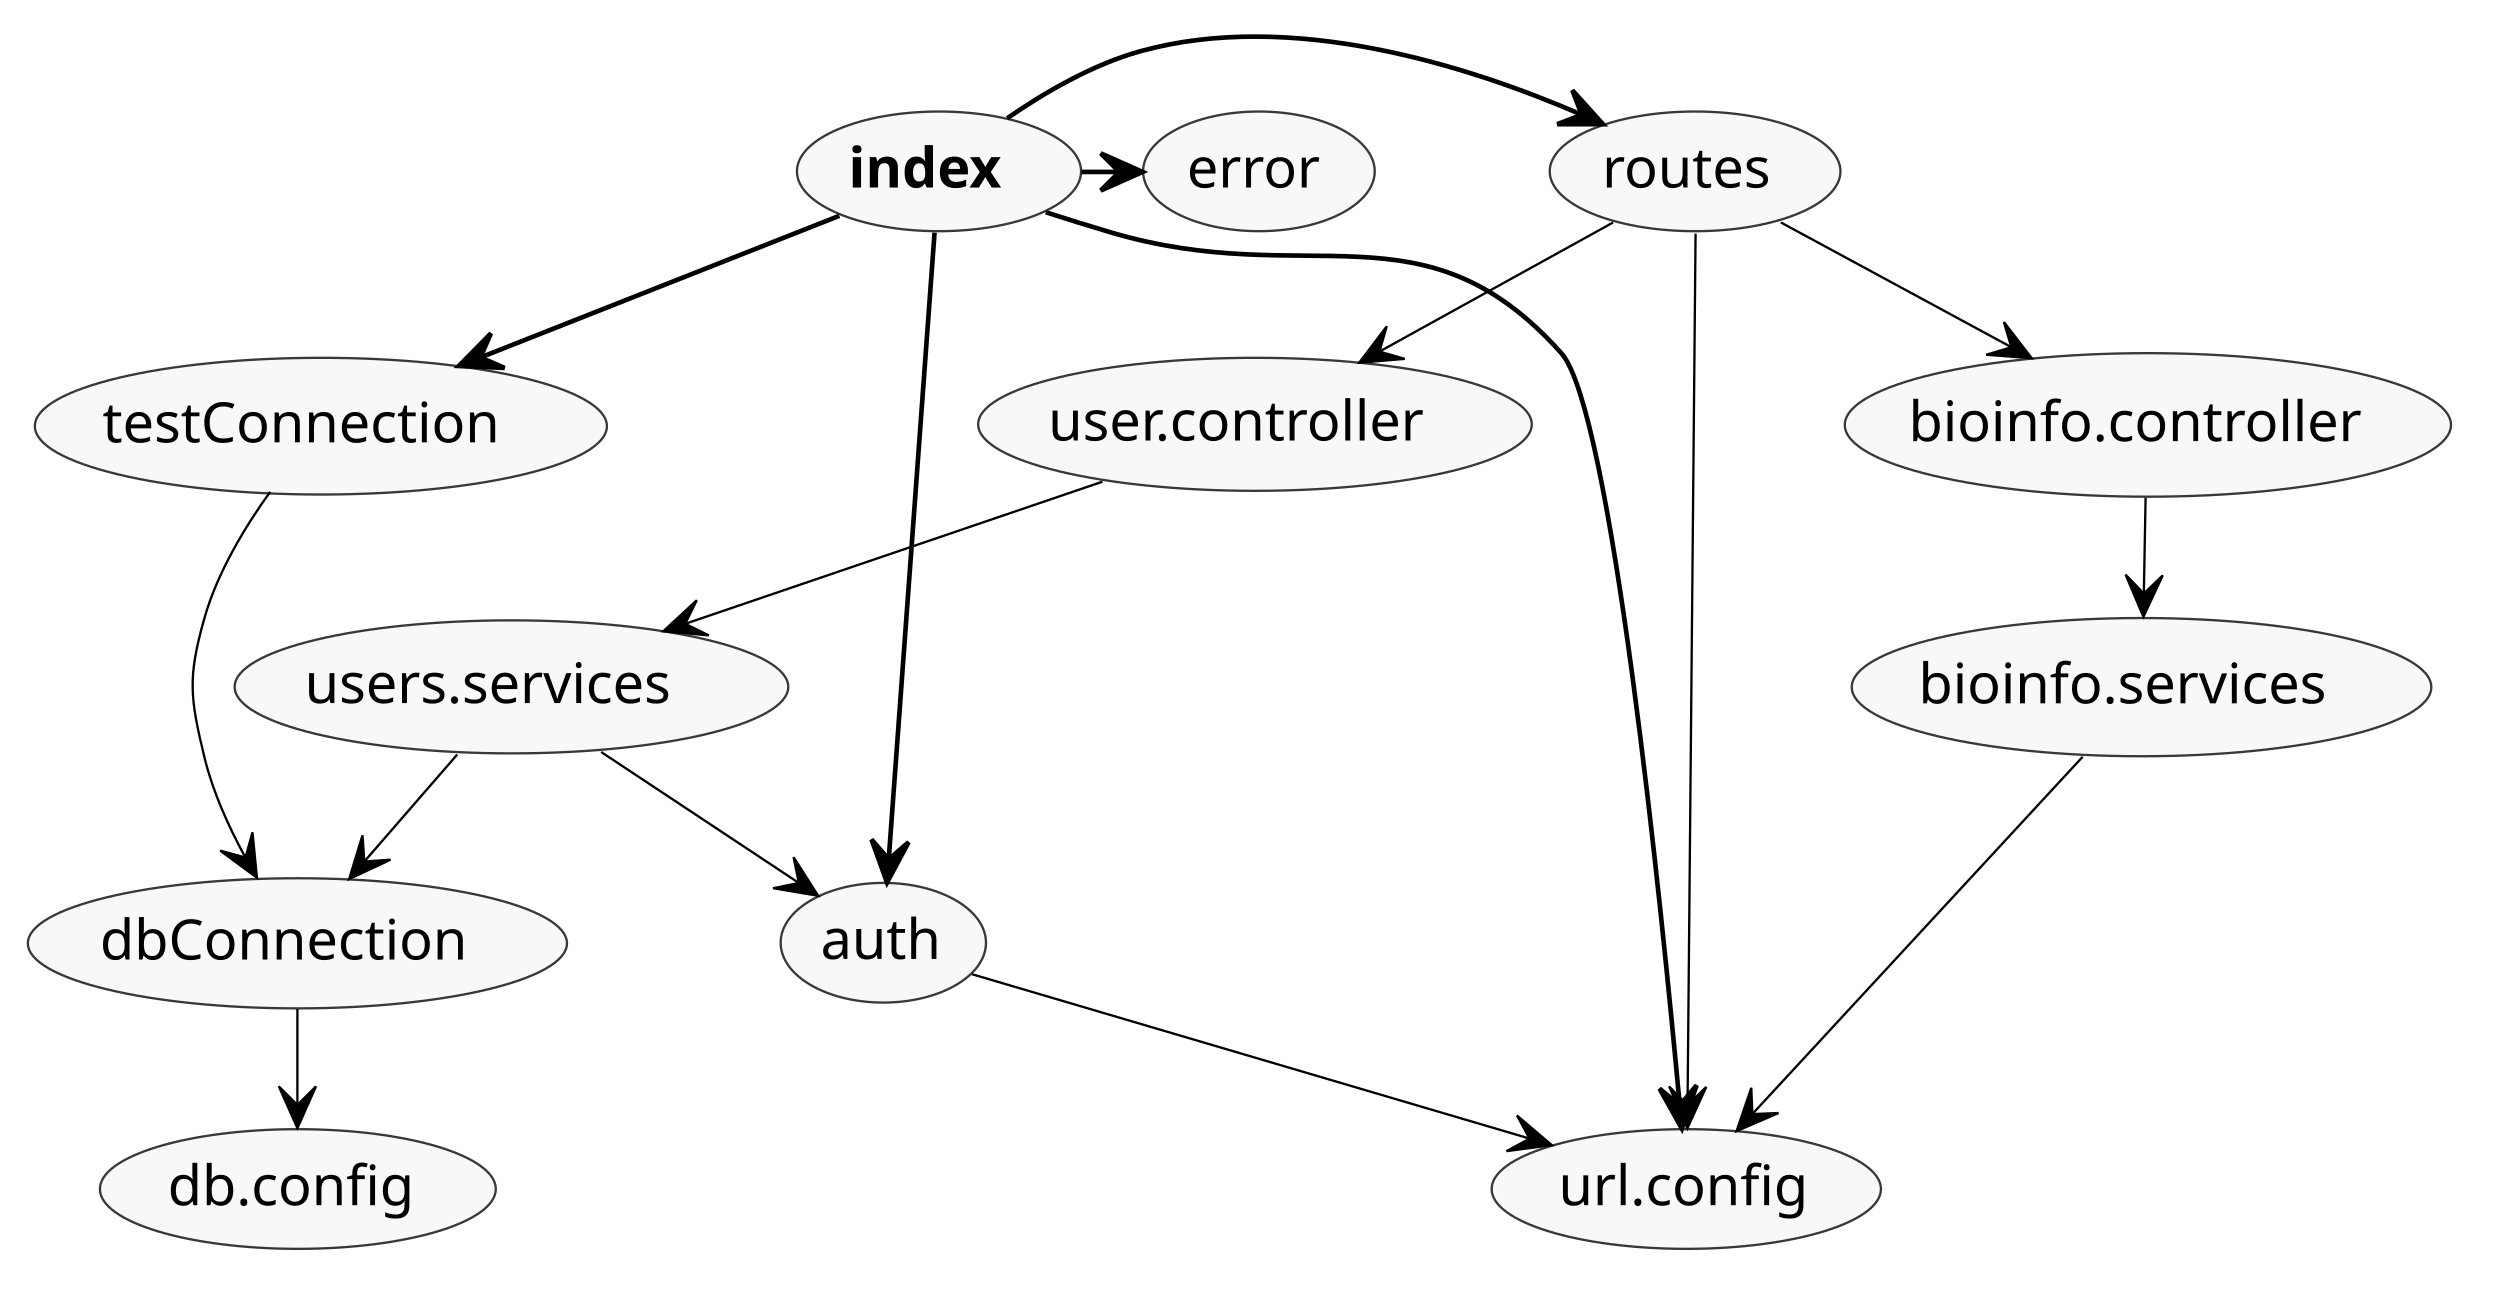
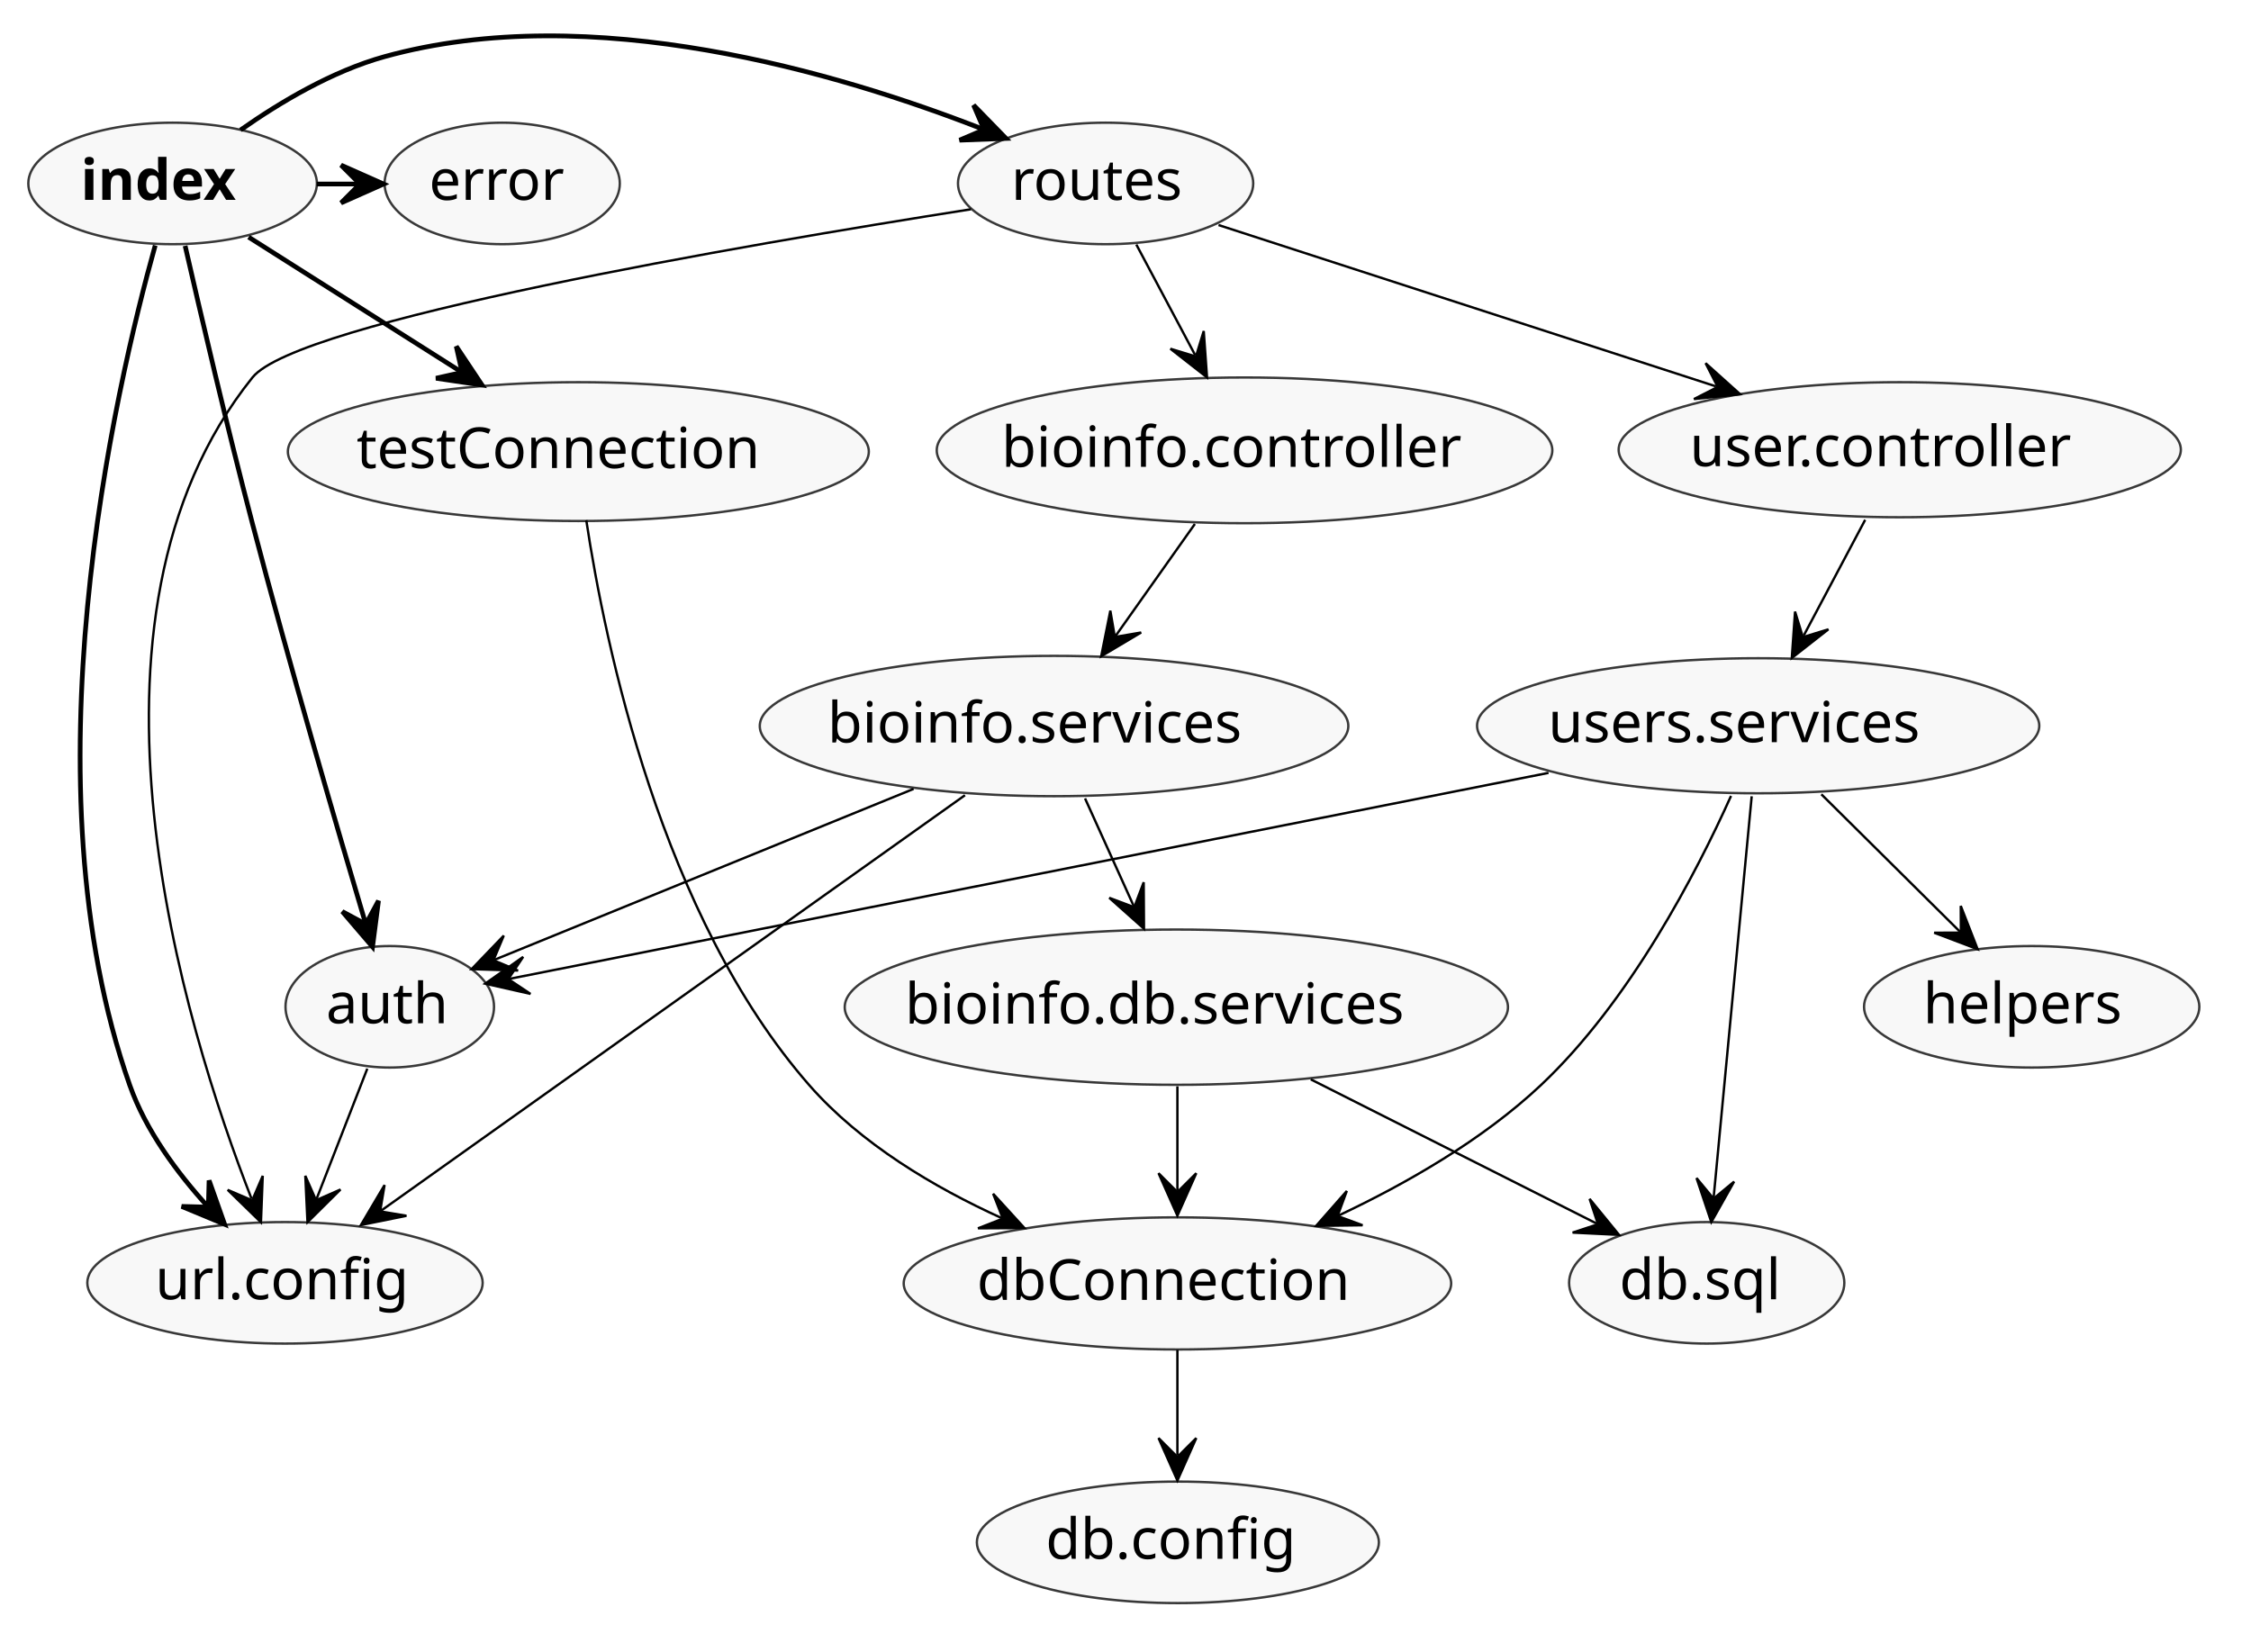
- <svg xmlns="http://www.w3.org/2000/svg" contentScriptType="application/ecmascript" contentStyleType="text/css" height="279px" preserveAspectRatio="none" style="width:538px;height:279px;" version="1.1" viewBox="0 0 538 279" width="538px" zoomAndPan="magnify">
+ <svg xmlns="http://www.w3.org/2000/svg" contentScriptType="application/ecmascript" contentStyleType="text/css" height="350px" preserveAspectRatio="none" style="width:477px;height:350px;" version="1.1" viewBox="0 0 477 350" width="477px" zoomAndPan="magnify">
  <defs />
  <g>
-     <ellipse cx="190.092" cy="202.877" fill="#F8F8F8" rx="22.092" ry="12.877" style="stroke: #383838; stroke-width: 0.5;" />
-     <text fill="#000000" font-family="Tahoma, sans-serif" font-size="12" lengthAdjust="spacingAndGlyphs" textLength="27" x="176.592" y="206.362">auth</text>
-     <ellipse cx="462.224" cy="91.445" fill="#F8F8F8" rx="65.224" ry="15.445" style="stroke: #383838; stroke-width: 0.5;" />
-     <text fill="#000000" font-family="Tahoma, sans-serif" font-size="12" lengthAdjust="spacingAndGlyphs" textLength="103" x="410.724" y="94.929">bioinfo.controller</text>
-     <ellipse cx="460.859" cy="147.872" fill="#F8F8F8" rx="62.359" ry="14.872" style="stroke: #383838; stroke-width: 0.5;" />
-     <text fill="#000000" font-family="Tahoma, sans-serif" font-size="12" lengthAdjust="spacingAndGlyphs" textLength="96" x="412.859" y="151.356">bioinfo.services</text>
-     <ellipse cx="64.098" cy="255.877" fill="#F8F8F8" rx="42.598" ry="12.877" style="stroke: #383838; stroke-width: 0.5;" />
-     <text fill="#000000" font-family="Tahoma, sans-serif" font-size="12" lengthAdjust="spacingAndGlyphs" textLength="56" x="36.098" y="259.362">db.config</text>
-     <ellipse cx="64.007" cy="203.001" fill="#F8F8F8" rx="58.007" ry="14.001" style="stroke: #383838; stroke-width: 0.5;" />
-     <text fill="#000000" font-family="Tahoma, sans-serif" font-size="12" lengthAdjust="spacingAndGlyphs" textLength="85" x="21.507" y="206.486">dbConnection</text>
-     <ellipse cx="270.92" cy="36.877" fill="#F8F8F8" rx="24.92" ry="12.877" style="stroke: #383838; stroke-width: 0.5;" />
-     <text fill="#000000" font-family="Tahoma, sans-serif" font-size="12" lengthAdjust="spacingAndGlyphs" textLength="31" x="255.42" y="40.362">error</text>
-     <ellipse cx="202.077" cy="36.877" fill="#F8F8F8" rx="30.577" ry="12.877" style="stroke: #383838; stroke-width: 0.5;" />
-     <text fill="#000000" font-family="Tahoma, sans-serif" font-size="12" font-weight="bold" lengthAdjust="spacingAndGlyphs" textLength="39" x="182.577" y="40.362">index</text>
-     <ellipse cx="364.784" cy="36.877" fill="#F8F8F8" rx="31.284" ry="12.877" style="stroke: #383838; stroke-width: 0.5;" />
-     <text fill="#000000" font-family="Tahoma, sans-serif" font-size="12" lengthAdjust="spacingAndGlyphs" textLength="40" x="344.784" y="40.362">routes</text>
-     <ellipse cx="69.054" cy="91.711" fill="#F8F8F8" rx="61.554" ry="14.711" style="stroke: #383838; stroke-width: 0.5;" />
-     <text fill="#000000" font-family="Tahoma, sans-serif" font-size="12" lengthAdjust="spacingAndGlyphs" textLength="94" x="22.054" y="95.195">testConnection</text>
-     <ellipse cx="362.891" cy="255.877" fill="#F8F8F8" rx="41.891" ry="12.877" style="stroke: #383838; stroke-width: 0.5;" />
-     <text fill="#000000" font-family="Tahoma, sans-serif" font-size="12" lengthAdjust="spacingAndGlyphs" textLength="55" x="335.391" y="259.362">url.config</text>
-     <ellipse cx="270.067" cy="91.313" fill="#F8F8F8" rx="59.567" ry="14.313" style="stroke: #383838; stroke-width: 0.5;" />
-     <text fill="#000000" font-family="Tahoma, sans-serif" font-size="12" lengthAdjust="spacingAndGlyphs" textLength="89" x="225.567" y="94.798">user.controller</text>
-     <ellipse cx="110.067" cy="147.813" fill="#F8F8F8" rx="59.567" ry="14.313" style="stroke: #383838; stroke-width: 0.5;" />
-     <text fill="#000000" font-family="Tahoma, sans-serif" font-size="12" lengthAdjust="spacingAndGlyphs" textLength="89" x="65.567" y="151.298">users.services</text>
-     <path d="M209.175,209.653 C238.019,218.156 293.003,234.365 328.819,244.923 " fill="none" id="auth-&gt;url.config" style="stroke: #000000; stroke-width: 0.5;" />
-     <polygon fill="#000000" points="333.958,246.439,326.455,240.058,329.162,245.026,324.195,247.732,333.958,246.439" style="stroke: #000000; stroke-width: 0.5;" />
-     <path d="M461.732,107.105 C461.616,113.437 461.478,120.939 461.354,127.719 " fill="none" id="bioinfo.controller-&gt;bioinfo.services" style="stroke: #000000; stroke-width: 0.5;" />
-     <polygon fill="#000000" points="461.262,132.732,465.426,123.807,461.353,127.733,457.427,123.66,461.262,132.732" style="stroke: #000000; stroke-width: 0.5;" />
-     <path d="M448.188,162.858 C429.899,182.639 396.414,218.858 377.326,239.504 " fill="none" id="bioinfo.services-&gt;url.config" style="stroke: #000000; stroke-width: 0.5;" />
-     <polygon fill="#000000" points="373.709,243.416,382.756,239.523,377.103,239.745,376.882,234.093,373.709,243.416" style="stroke: #000000; stroke-width: 0.5;" />
-     <path d="M64,217.134 C64,223.313 64,230.771 64,237.428 " fill="none" id="dbConnection-&gt;db.config" style="stroke: #000000; stroke-width: 0.5;" />
-     <polygon fill="#000000" points="64,242.786,68,233.786,64,237.786,60,233.786,64,242.786" style="stroke: #000000; stroke-width: 0.5;" />
-     <path d="M201.118,50.059 C199.011,78.848 193.683,151.659 191.249,184.935 " fill="none" id="&lt;b&gt;index&lt;/b&gt;-&gt;auth" style="stroke: #000000; stroke-width: 1.0;" />
-     <polygon fill="#000000" points="190.884,189.923,195.53,181.239,191.249,184.936,187.552,180.655,190.884,189.923" style="stroke: #000000; stroke-width: 1.0;" />
-     <path d="M232.727,37 C235.33,37 237.934,37 240.538,37 " fill="none" id="&lt;b&gt;index&lt;/b&gt;-&gt;error" style="stroke: #000000; stroke-width: 1.0;" />
-     <polygon fill="#000000" points="245.883,37,236.883,33,240.883,37,236.883,41,245.883,37" style="stroke: #000000; stroke-width: 1.0;" />
-     <path d="M216.774,25.435 C224.789,19.895 235.153,13.856 245.5,11 C277.926,2.048 315.988,14.136 340.289,24.649 " fill="none" id="&lt;b&gt;index&lt;/b&gt;-&gt;routes" style="stroke: #000000; stroke-width: 1.0;" />
-     <polygon fill="#000000" points="344.96,26.724,338.36,19.414,340.391,24.694,335.111,26.725,344.96,26.724" style="stroke: #000000; stroke-width: 1.0;" />
-     <path d="M180.631,46.435 C159.841,54.642 127.909,67.246 103.515,76.876 " fill="none" id="&lt;b&gt;index&lt;/b&gt;-&gt;testConnection" style="stroke: #000000; stroke-width: 1.0;" />
-     <polygon fill="#000000" points="98.742,78.76,108.582,79.176,103.392,76.924,105.644,71.735,98.742,78.76" style="stroke: #000000; stroke-width: 1.0;" />
-     <path d="M225.035,45.674 C229.647,47.153 234.467,48.658 239,50 C281.798,62.667 306.259,42.72 336,76 C346.719,87.995 357.563,195.3 361.475,237.788 " fill="none" id="&lt;b&gt;index&lt;/b&gt;-&gt;url.config" style="stroke: #000000; stroke-width: 1.0;" />
-     <polygon fill="#000000" points="361.939,242.872,365.105,233.546,361.485,237.893,357.138,234.272,361.939,242.872" style="stroke: #000000; stroke-width: 1.0;" />
-     <path d="M383.245,47.875 C397.19,55.423 416.692,65.978 432.8,74.696 " fill="none" id="routes-&gt;bioinfo.controller" style="stroke: #000000; stroke-width: 0.5;" />
-     <polygon fill="#000000" points="437.246,77.102,431.235,69.3,432.849,74.722,427.427,76.336,437.246,77.102" style="stroke: #000000; stroke-width: 0.5;" />
-     <path d="M364.887,50.289 C364.549,86.916 363.549,195.423 363.159,237.785 " fill="none" id="routes-&gt;url.config" style="stroke: #000000; stroke-width: 0.5;" />
-     <polygon fill="#000000" points="363.112,242.846,367.195,233.883,363.158,237.846,359.195,233.81,363.112,242.846" style="stroke: #000000; stroke-width: 0.5;" />
-     <path d="M347.131,47.875 C332.982,55.694 312.992,66.741 296.908,75.63 " fill="none" id="routes-&gt;user.controller" style="stroke: #000000; stroke-width: 0.5;" />
-     <polygon fill="#000000" points="292.484,78.075,302.296,77.222,296.86,75.656,298.426,70.22,292.484,78.075" style="stroke: #000000; stroke-width: 0.5;" />
-     <path d="M58.145,105.837 C52.75,113.333 46.797,123.143 44,133 C40.36,145.827 40.87,150.039 44,163 C45.765,170.309 49.147,177.786 52.635,184.212 " fill="none" id="testConnection-&gt;dbConnection" style="stroke: #000000; stroke-width: 0.5;" />
-     <polygon fill="#000000" points="55.298,188.902,54.332,179.1,52.829,184.554,47.375,183.051,55.298,188.902" style="stroke: #000000; stroke-width: 0.5;" />
-     <path d="M237.236,103.66 C211.243,112.514 174.885,124.899 147.688,134.163 " fill="none" id="user.controller-&gt;users.services" style="stroke: #000000; stroke-width: 0.5;" />
-     <polygon fill="#000000" points="142.721,135.855,152.53,136.738,147.454,134.242,149.95,129.166,142.721,135.855" style="stroke: #000000; stroke-width: 0.5;" />
-     <path d="M129.366,161.83 C142.215,170.343 158.977,181.447 171.62,189.823 " fill="none" id="users.services-&gt;auth" style="stroke: #000000; stroke-width: 0.5;" />
-     <polygon fill="#000000" points="176.076,192.776,170.782,184.47,171.908,190.014,166.364,191.14,176.076,192.776" style="stroke: #000000; stroke-width: 0.5;" />
-     <path d="M98.392,162.374 C92.374,169.308 84.963,177.847 78.564,185.22 " fill="none" id="users.services-&gt;dbConnection" style="stroke: #000000; stroke-width: 0.5;" />
-     <polygon fill="#000000" points="75.128,189.179,84.048,185.004,78.405,185.403,78.006,179.76,75.128,189.179" style="stroke: #000000; stroke-width: 0.5;" />
+     <ellipse cx="82.592" cy="213.377" fill="#F8F8F8" rx="22.092" ry="12.877" style="stroke: #383838; stroke-width: 0.5;" />
+     <text fill="#000000" font-family="Tahoma, sans-serif" font-size="12" lengthAdjust="spacingAndGlyphs" textLength="27" x="69.092" y="216.862">auth</text>
+     <ellipse cx="263.724" cy="95.445" fill="#F8F8F8" rx="65.224" ry="15.445" style="stroke: #383838; stroke-width: 0.5;" />
+     <text fill="#000000" font-family="Tahoma, sans-serif" font-size="12" lengthAdjust="spacingAndGlyphs" textLength="103" x="212.224" y="98.929">bioinfo.controller</text>
+     <ellipse cx="249.274" cy="213.455" fill="#F8F8F8" rx="70.274" ry="16.455" style="stroke: #383838; stroke-width: 0.5;" />
+     <text fill="#000000" font-family="Tahoma, sans-serif" font-size="12" lengthAdjust="spacingAndGlyphs" textLength="115" x="191.774" y="216.939">bioinfo.db.services</text>
+     <ellipse cx="223.359" cy="153.872" fill="#F8F8F8" rx="62.359" ry="14.872" style="stroke: #383838; stroke-width: 0.5;" />
+     <text fill="#000000" font-family="Tahoma, sans-serif" font-size="12" lengthAdjust="spacingAndGlyphs" textLength="96" x="175.359" y="157.356">bioinfo.services</text>
+     <ellipse cx="249.598" cy="326.877" fill="#F8F8F8" rx="42.598" ry="12.877" style="stroke: #383838; stroke-width: 0.5;" />
+     <text fill="#000000" font-family="Tahoma, sans-serif" font-size="12" lengthAdjust="spacingAndGlyphs" textLength="56" x="221.598" y="330.362">db.config</text>
+     <ellipse cx="361.663" cy="271.877" fill="#F8F8F8" rx="29.163" ry="12.877" style="stroke: #383838; stroke-width: 0.5;" />
+     <text fill="#000000" font-family="Tahoma, sans-serif" font-size="12" lengthAdjust="spacingAndGlyphs" textLength="37" x="343.163" y="275.362">db.sql</text>
+     <ellipse cx="249.507" cy="272.001" fill="#F8F8F8" rx="58.007" ry="14.001" style="stroke: #383838; stroke-width: 0.5;" />
+     <text fill="#000000" font-family="Tahoma, sans-serif" font-size="12" lengthAdjust="spacingAndGlyphs" textLength="85" x="207.007" y="275.486">dbConnection</text>
+     <ellipse cx="106.42" cy="38.877" fill="#F8F8F8" rx="24.92" ry="12.877" style="stroke: #383838; stroke-width: 0.5;" />
+     <text fill="#000000" font-family="Tahoma, sans-serif" font-size="12" lengthAdjust="spacingAndGlyphs" textLength="31" x="90.92" y="42.362">error</text>
+     <ellipse cx="430.527" cy="213.377" fill="#F8F8F8" rx="35.527" ry="12.877" style="stroke: #383838; stroke-width: 0.5;" />
+     <text fill="#000000" font-family="Tahoma, sans-serif" font-size="12" lengthAdjust="spacingAndGlyphs" textLength="46" x="407.527" y="216.862">helpers</text>
+     <ellipse cx="36.577" cy="38.877" fill="#F8F8F8" rx="30.577" ry="12.877" style="stroke: #383838; stroke-width: 0.5;" />
+     <text fill="#000000" font-family="Tahoma, sans-serif" font-size="12" font-weight="bold" lengthAdjust="spacingAndGlyphs" textLength="39" x="17.077" y="42.362">index</text>
+     <ellipse cx="234.284" cy="38.877" fill="#F8F8F8" rx="31.284" ry="12.877" style="stroke: #383838; stroke-width: 0.5;" />
+     <text fill="#000000" font-family="Tahoma, sans-serif" font-size="12" lengthAdjust="spacingAndGlyphs" textLength="40" x="214.284" y="42.362">routes</text>
+     <ellipse cx="122.554" cy="95.711" fill="#F8F8F8" rx="61.554" ry="14.711" style="stroke: #383838; stroke-width: 0.5;" />
+     <text fill="#000000" font-family="Tahoma, sans-serif" font-size="12" lengthAdjust="spacingAndGlyphs" textLength="94" x="75.554" y="99.195">testConnection</text>
+     <ellipse cx="60.391" cy="271.877" fill="#F8F8F8" rx="41.891" ry="12.877" style="stroke: #383838; stroke-width: 0.5;" />
+     <text fill="#000000" font-family="Tahoma, sans-serif" font-size="12" lengthAdjust="spacingAndGlyphs" textLength="55" x="32.891" y="275.362">url.config</text>
+     <ellipse cx="402.567" cy="95.313" fill="#F8F8F8" rx="59.567" ry="14.313" style="stroke: #383838; stroke-width: 0.5;" />
+     <text fill="#000000" font-family="Tahoma, sans-serif" font-size="12" lengthAdjust="spacingAndGlyphs" textLength="89" x="358.067" y="98.798">user.controller</text>
+     <ellipse cx="372.567" cy="153.813" fill="#F8F8F8" rx="59.567" ry="14.313" style="stroke: #383838; stroke-width: 0.5;" />
+     <text fill="#000000" font-family="Tahoma, sans-serif" font-size="12" lengthAdjust="spacingAndGlyphs" textLength="89" x="328.067" y="157.298">users.services</text>
+     <path d="M77.834,226.482 C74.684,234.572 70.483,245.362 67.005,254.294 " fill="none" id="auth-&gt;url.config" style="stroke: #000000; stroke-width: 0.5;" />
+     <polygon fill="#000000" points="65.159,259.035,72.152,252.1,66.973,254.376,64.697,249.197,65.159,259.035" style="stroke: #000000; stroke-width: 0.5;" />
+     <path d="M253.199,111.05 C248.043,118.333 241.752,127.219 236.289,134.935 " fill="none" id="bioinfo.controller-&gt;bioinfo.services" style="stroke: #000000; stroke-width: 0.5;" />
+     <polygon fill="#000000" points="233.352,139.084,241.816,134.048,236.24,135.003,235.286,129.427,233.352,139.084" style="stroke: #000000; stroke-width: 0.5;" />
+     <path d="M277.762,228.757 C296.48,238.2 320.729,250.433 338.312,259.302 " fill="none" id="bioinfo.db.services-&gt;db.sql" style="stroke: #000000; stroke-width: 0.5;" />
+     <polygon fill="#000000" points="343.084,261.71,336.849,254.085,338.62,259.458,333.247,261.228,343.084,261.71" style="stroke: #000000; stroke-width: 0.5;" />
+     <path d="M249.5,230.238 C249.5,237.108 249.5,245.214 249.5,252.38 " fill="none" id="bioinfo.db.services-&gt;dbConnection" style="stroke: #000000; stroke-width: 0.5;" />
+     <polygon fill="#000000" points="249.5,257.642,253.5,248.642,249.5,252.642,245.5,248.642,249.5,257.642" style="stroke: #000000; stroke-width: 0.5;" />
+     <path d="M193.598,167.194 C167.032,178.028 128.8,193.619 104.822,203.397 " fill="none" id="bioinfo.services-&gt;auth" style="stroke: #000000; stroke-width: 0.5;" />
+     <polygon fill="#000000" points="99.931,205.392,109.775,205.697,104.561,203.504,106.754,198.29,99.931,205.392" style="stroke: #000000; stroke-width: 0.5;" />
+     <path d="M229.927,169.213 C233.065,176.154 236.897,184.628 240.335,192.232 " fill="none" id="bioinfo.services-&gt;bioinfo.db.services" style="stroke: #000000; stroke-width: 0.5;" />
+     <polygon fill="#000000" points="242.416,196.833,242.353,186.984,240.356,192.277,235.063,190.28,242.416,196.833" style="stroke: #000000; stroke-width: 0.5;" />
+     <path d="M204.483,168.534 C173.46,190.612 112.249,234.172 80.562,256.723 " fill="none" id="bioinfo.services-&gt;url.config" style="stroke: #000000; stroke-width: 0.5;" />
+     <polygon fill="#000000" points="76.478,259.629,86.13,257.669,80.552,256.73,81.492,251.151,76.478,259.629" style="stroke: #000000; stroke-width: 0.5;" />
+     <path d="M249.5,286.101 C249.5,292.843 249.5,301.155 249.5,308.445 " fill="none" id="dbConnection-&gt;db.config" style="stroke: #000000; stroke-width: 0.5;" />
+     <polygon fill="#000000" points="249.5,313.776,253.5,304.776,249.5,308.776,245.5,304.776,249.5,313.776" style="stroke: #000000; stroke-width: 0.5;" />
+     <path d="M39.229,52.1 C42.462,66.263 48.095,90.404 53.5,111 C61.358,140.941 71.471,175.558 77.443,195.646 " fill="none" id="&lt;b&gt;index&lt;/b&gt;-&gt;auth" style="stroke: #000000; stroke-width: 1.0;" />
+     <polygon fill="#000000" points="78.94,200.67,80.202,190.902,77.511,195.878,72.535,193.188,78.94,200.67" style="stroke: #000000; stroke-width: 1.0;" />
+     <path d="M67.125,39 C70.073,39 73.021,39 75.969,39 " fill="none" id="&lt;b&gt;index&lt;/b&gt;-&gt;error" style="stroke: #000000; stroke-width: 1.0;" />
+     <polygon fill="#000000" points="81.275,39,72.275,35,76.275,39,72.275,43,81.275,39" style="stroke: #000000; stroke-width: 1.0;" />
+     <path d="M50.969,27.554 C59.363,21.653 70.437,15.064 81.5,12 C125.297,-0.131 177.717,15.401 208.439,27.439 " fill="none" id="&lt;b&gt;index&lt;/b&gt;-&gt;routes" style="stroke: #000000; stroke-width: 1.0;" />
+     <polygon fill="#000000" points="213.179,29.336,206.309,22.279,208.537,27.479,203.337,29.706,213.179,29.336" style="stroke: #000000; stroke-width: 1.0;" />
+     <path d="M52.676,50.251 C65.375,58.299 83.272,69.64 97.767,78.826 " fill="none" id="&lt;b&gt;index&lt;/b&gt;-&gt;testConnection" style="stroke: #000000; stroke-width: 1.0;" />
+     <polygon fill="#000000" points="102.146,81.602,96.686,73.406,97.923,78.925,92.403,80.163,102.146,81.602" style="stroke: #000000; stroke-width: 1.0;" />
+     <path d="M32.891,52.016 C24.305,82.723 4.997,166.152 27.5,230 C30.883,239.598 37.568,248.605 44.042,255.718 " fill="none" id="&lt;b&gt;index&lt;/b&gt;-&gt;url.config" style="stroke: #000000; stroke-width: 1.0;" />
+     <polygon fill="#000000" points="47.595,259.467,44.308,250.183,44.156,255.838,38.501,255.686,47.595,259.467" style="stroke: #000000; stroke-width: 1.0;" />
+     <path d="M240.793,51.826 C244.435,58.67 249.106,67.45 253.265,75.265 " fill="none" id="routes-&gt;bioinfo.controller" style="stroke: #000000; stroke-width: 0.5;" />
+     <polygon fill="#000000" points="255.774,79.98,255.078,70.156,253.425,75.566,248.015,73.913,255.774,79.98" style="stroke: #000000; stroke-width: 0.5;" />
+     <path d="M205.752,44.349 C157.14,51.992 63.022,68.144 53.5,80 C12.308,131.29 39.113,217.686 53.303,254.056 " fill="none" id="routes-&gt;url.config" style="stroke: #000000; stroke-width: 0.5;" />
+     <polygon fill="#000000" points="55.296,259.049,55.675,249.207,53.443,254.405,48.245,252.173,55.296,259.049" style="stroke: #000000; stroke-width: 0.5;" />
+     <path d="M258.214,47.693 C285.602,56.578 331.061,71.325 363.637,81.893 " fill="none" id="routes-&gt;user.controller" style="stroke: #000000; stroke-width: 0.5;" />
+     <polygon fill="#000000" points="368.75,83.551,361.424,76.969,363.994,82.008,358.955,84.579,368.75,83.551" style="stroke: #000000; stroke-width: 0.5;" />
+     <path d="M124.238,110.263 C128.198,136.48 140.105,194.155 171.5,230 C182.367,242.407 197.915,251.636 212.274,258.163 " fill="none" id="testConnection-&gt;dbConnection" style="stroke: #000000; stroke-width: 0.5;" />
+     <polygon fill="#000000" points="217.09,260.273,210.453,252.997,212.511,258.266,207.241,260.324,217.09,260.273" style="stroke: #000000; stroke-width: 0.5;" />
+     <path d="M395.238,110.177 C391.332,117.533 386.462,126.705 382.232,134.672 " fill="none" id="user.controller-&gt;users.services" style="stroke: #000000; stroke-width: 0.5;" />
+     <polygon fill="#000000" points="379.695,139.449,387.448,133.375,382.04,135.033,380.382,129.624,379.695,139.449" style="stroke: #000000; stroke-width: 0.5;" />
+     <path d="M328.14,163.796 C266.598,175.998 157.329,197.663 107.963,207.451 " fill="none" id="users.services-&gt;auth" style="stroke: #000000; stroke-width: 0.5;" />
+     <polygon fill="#000000" points="102.81,208.473,112.417,210.645,107.715,207.5,110.86,202.798,102.81,208.473" style="stroke: #000000; stroke-width: 0.5;" />
+     <path d="M371.195,168.762 C369.182,189.986 365.325,230.667 363.131,253.801 " fill="none" id="users.services-&gt;db.sql" style="stroke: #000000; stroke-width: 0.5;" />
+     <polygon fill="#000000" points="362.637,259.008,367.469,250.426,363.109,254.03,359.505,249.67,362.637,259.008" style="stroke: #000000; stroke-width: 0.5;" />
+     <path d="M366.817,168.681 C359.491,184.971 345.412,212.206 326.5,230 C314.212,241.562 298.036,250.826 283.684,257.601 " fill="none" id="users.services-&gt;dbConnection" style="stroke: #000000; stroke-width: 0.5;" />
+     <polygon fill="#000000" points="278.895,259.804,288.743,259.676,283.437,257.714,285.399,252.408,278.895,259.804" style="stroke: #000000; stroke-width: 0.5;" />
+     <path d="M385.952,168.336 C394.737,177.045 406.223,188.432 415.332,197.463 " fill="none" id="users.services-&gt;helpers" style="stroke: #000000; stroke-width: 0.5;" />
+     <polygon fill="#000000" points="419.076,201.174,415.5,191.997,415.525,197.654,409.868,197.679,419.076,201.174" style="stroke: #000000; stroke-width: 0.5;" />
  </g>
</svg>
